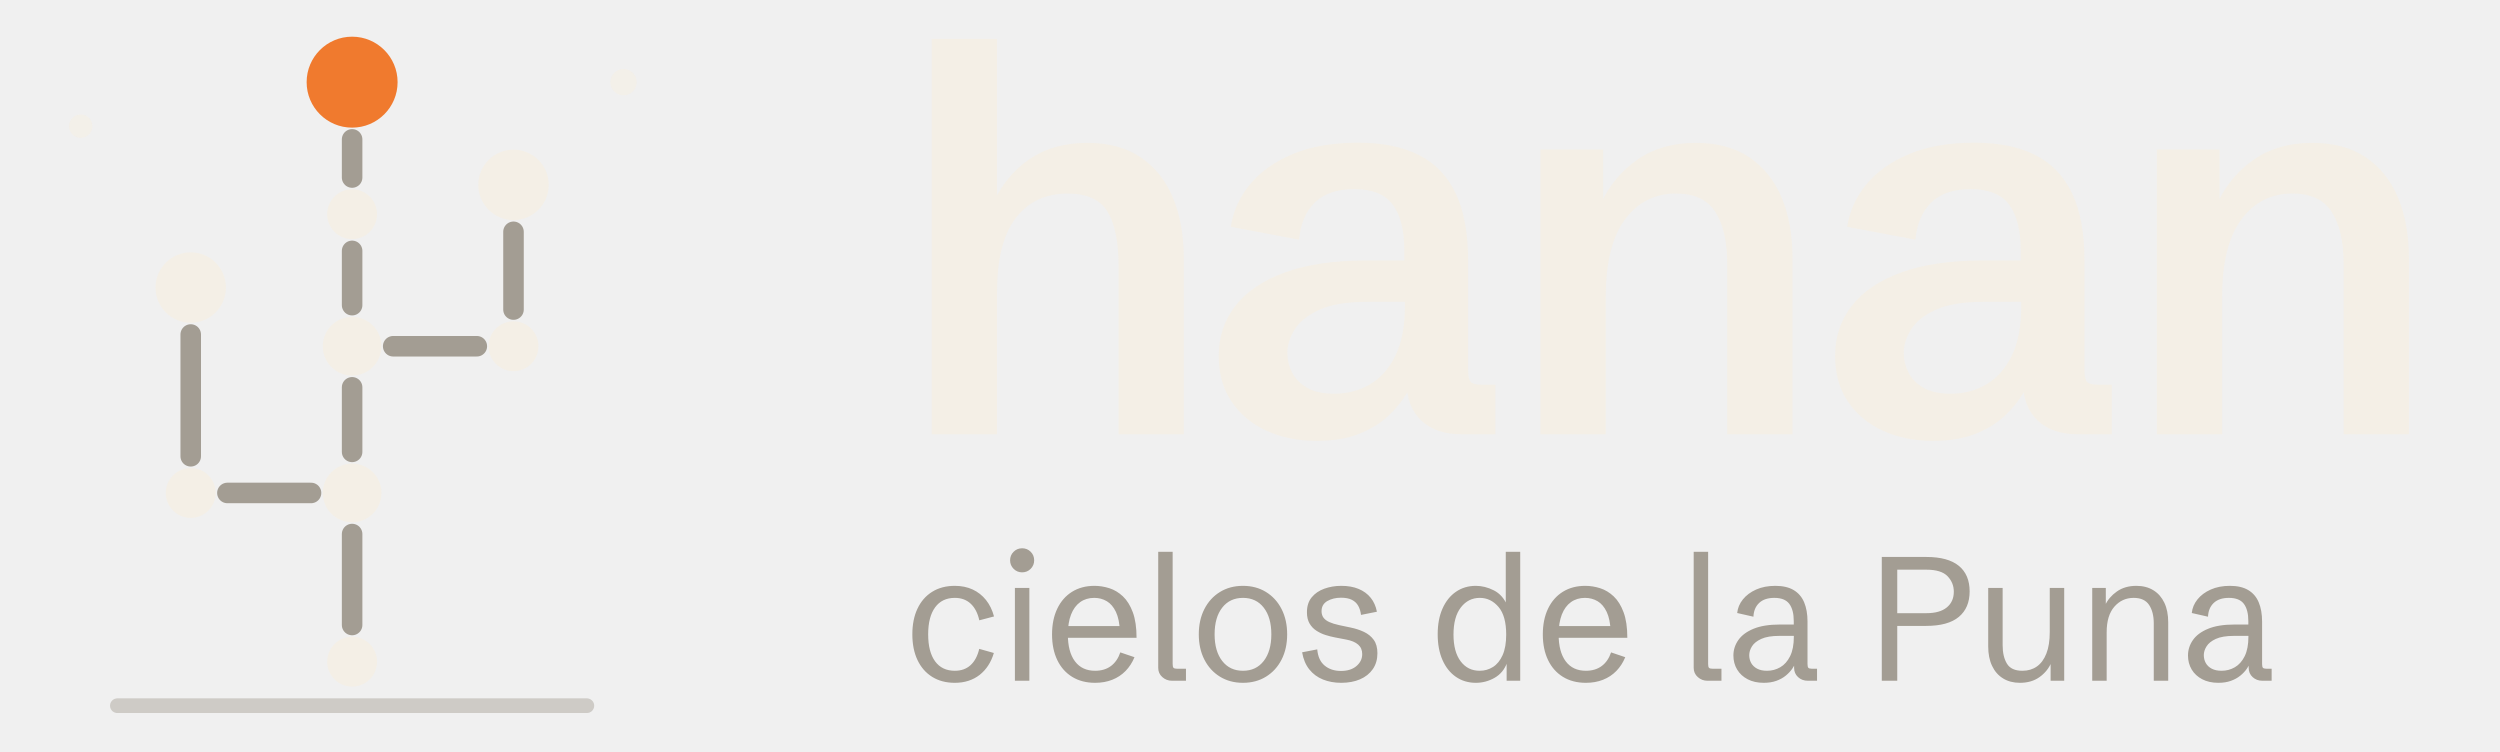
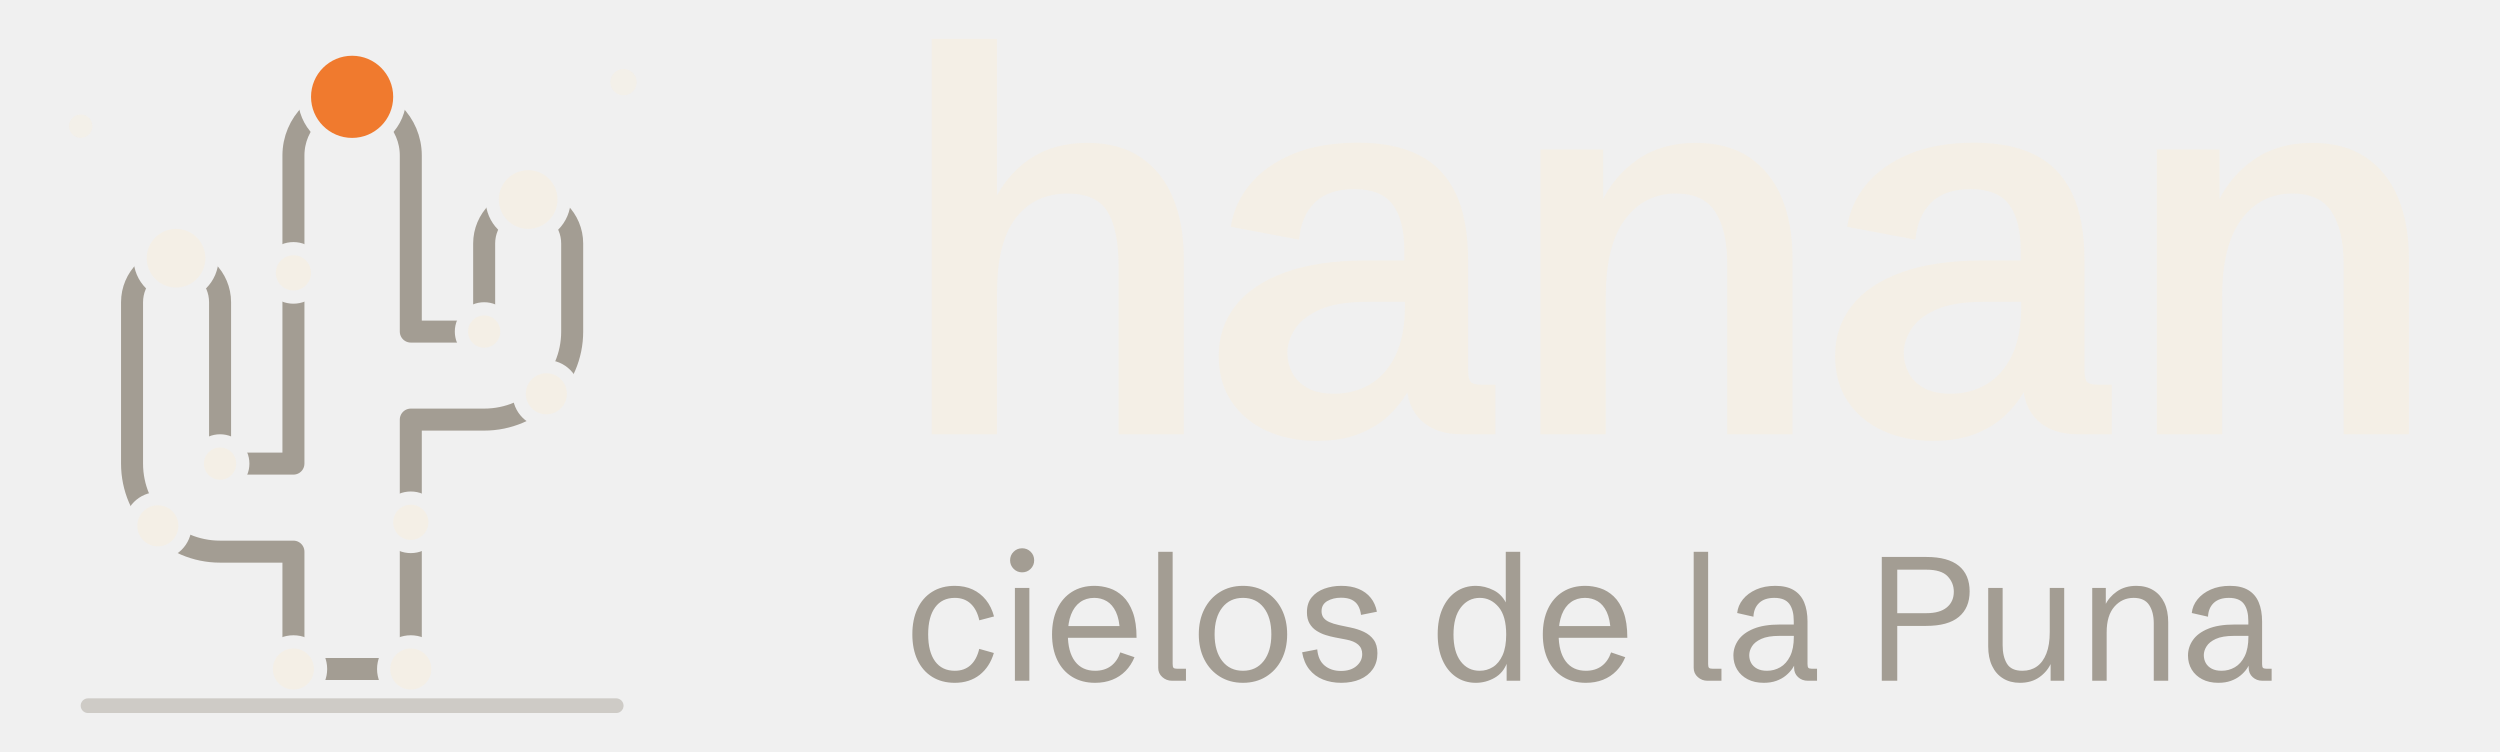
<svg xmlns="http://www.w3.org/2000/svg" viewBox="0 0 213 64" fill="none" role="img" aria-label="Hanan · cielos de la Puna">
  <g transform="translate(0,2) scale(1.25)">
-     <line x1="8" y1="46.5" x2="40" y2="46.5" stroke="#A39D93" stroke-width="1" stroke-linecap="round" opacity="0.45" />
-     <path d="M24.00 41.00L24.00 34.80 M24.00 29.20L24.00 24.80 M24.00 19.20L24.00 15.50 M24.00 10.50L24.00 7.90 M21.20 32.00L15.50 32.00 M13.00 29.50L13.00 21.20 M26.80 22.00L32.50 22.00 M35.00 19.50L35.00 14.20" stroke="#A39D93" stroke-width="1.4" stroke-linecap="round" stroke-linejoin="round" fill="none" />
-     <circle cx="24" cy="43.5" r="1.7" fill="#F4EFE6" />
-     <circle cx="24" cy="32" r="2.0" fill="#F4EFE6" />
-     <circle cx="24" cy="22" r="2.0" fill="#F4EFE6" />
-     <circle cx="24" cy="13" r="1.7" fill="#F4EFE6" />
-     <circle cx="24" cy="4" r="3.1" fill="#F07A2E" />
-     <circle cx="13" cy="32" r="1.7" fill="#F4EFE6" />
-     <circle cx="13" cy="18" r="2.4" fill="#F4EFE6" />
-     <circle cx="35" cy="22" r="1.7" fill="#F4EFE6" />
-     <circle cx="35" cy="11" r="2.4" fill="#F4EFE6" />
+     <line x1="6" y1="46.5" x2="42" y2="46.5" stroke="#A39D93" stroke-width="1" stroke-linecap="round" opacity="0.45" />
+     <mask id="hanan-ml" maskUnits="userSpaceOnUse" x="0" y="0" width="48" height="48">
+       <rect width="48" height="48" fill="#fff" />
+       <circle cx="24" cy="5" r="3.7" fill="#000" />
+       <circle cx="12" cy="16" r="2.9" fill="#000" />
+       <circle cx="36" cy="12" r="2.9" fill="#000" />
+       <circle cx="10.76" cy="34.24" r="2.3" fill="#000" />
+       <circle cx="37.24" cy="25.24" r="2.3" fill="#000" />
+       <circle cx="15" cy="30" r="2" fill="#000" />
+       <circle cx="33" cy="21" r="2" fill="#000" />
+       <circle cx="20" cy="17" r="2.1" fill="#000" />
+       <circle cx="28" cy="34" r="2.1" fill="#000" />
+       <circle cx="20" cy="44" r="2.3" fill="#000" />
+       <circle cx="28" cy="44" r="2.3" fill="#000" />
+     </mask>
+     <path d="M20 44 V36 H15 A6 6 0 0 1 9 30 V19 A3 3 0 0 1 15 19 V30 H20 V9 A4 4 0 0 1 28 9 V21 H33 V15 A3 3 0 0 1 39 15 V21 A6 6 0 0 1 33 27 H28 V44 Z" mask="url(#hanan-ml)" stroke="#A39D93" stroke-width="1.5" stroke-linecap="round" stroke-linejoin="round" fill="none" />
+     <circle cx="24" cy="5" r="2.8" fill="#F07A2E" />
+     <circle cx="12" cy="16" r="2.0" fill="#F4EFE6" />
+     <circle cx="36" cy="12" r="2.0" fill="#F4EFE6" />
+     <circle cx="10.76" cy="34.24" r="1.4" fill="#F4EFE6" />
+     <circle cx="37.24" cy="25.24" r="1.4" fill="#F4EFE6" />
+     <circle cx="15" cy="30" r="1.1" fill="#F4EFE6" />
+     <circle cx="33" cy="21" r="1.1" fill="#F4EFE6" />
+     <circle cx="20" cy="17" r="1.2" fill="#F4EFE6" />
+     <circle cx="28" cy="34" r="1.2" fill="#F4EFE6" />
+     <circle cx="20" cy="44" r="1.4" fill="#F4EFE6" />
+     <circle cx="28" cy="44" r="1.4" fill="#F4EFE6" />
    <circle cx="42.5" cy="4" r="0.9" fill="#F4EFE6" opacity="0.7" />
    <circle cx="5.5" cy="7" r="0.8" fill="#F4EFE6" opacity="0.7" />
  </g>
  <path d="M79.382 37.0V3.309H84.948V18.44L84.559 17.444Q85.595 15.044 87.648 13.608Q89.702 12.172 92.649 12.172Q95.365 12.172 97.187 13.403Q99.009 14.633 99.935 16.845Q100.86 19.056 100.86 22.028V37.0H95.302V22.621Q95.302 19.606 94.369 18.049Q93.437 16.491 90.966 16.491Q88.138 16.491 86.543 18.579Q84.948 20.667 84.948 24.858V37.0Z M112.174 37.562Q109.81 37.562 107.92 36.704Q106.03 35.845 104.933 34.224Q103.835 32.603 103.835 30.327Q103.835 27.886 105.259 26.055Q106.682 24.225 109.478 23.21Q112.274 22.195 116.397 22.195H120.054L119.649 22.73V21.359Q119.649 18.756 118.663 17.434Q117.677 16.113 115.377 16.113Q113.188 16.113 112.023 17.256Q110.858 18.399 110.684 20.421L104.862 19.324Q105.165 17.331 106.499 15.71Q107.833 14.088 110.147 13.123Q112.461 12.157 115.716 12.157Q118.82 12.157 120.901 13.214Q122.982 14.272 124.032 16.489Q125.082 18.705 125.082 22.196V31.531Q125.082 32.28 125.295 32.527Q125.509 32.774 126.205 32.774H127.405V37.0H124.515Q122.323 37.0 121.085 35.821Q119.847 34.643 119.847 32.572V31.213L120.787 31.483Q120.467 32.442 119.859 33.493Q119.25 34.543 118.244 35.47Q117.238 36.398 115.746 36.98Q114.254 37.562 112.174 37.562ZM113.684 33.545Q115.37 33.545 116.729 32.743Q118.089 31.942 118.892 30.298Q119.695 28.653 119.695 26.119V25.716H116.494Q113.87 25.716 112.383 26.405Q110.897 27.095 110.29 28.097Q109.683 29.099 109.683 30.075Q109.683 30.934 110.08 31.728Q110.477 32.521 111.356 33.033Q112.235 33.545 113.684 33.545Z M131.246 37.0V12.742H136.588V18.292L136.423 17.296Q137.474 15.014 139.52 13.593Q141.566 12.172 144.484 12.172Q147.214 12.172 149.043 13.403Q150.873 14.633 151.799 16.845Q152.724 19.056 152.724 22.028V37.0H147.158V22.405Q147.158 19.665 146.162 18.078Q145.166 16.491 142.791 16.491Q140.091 16.491 138.452 18.693Q136.812 20.895 136.812 25.275V37.0Z M164.689 37.562Q162.325 37.562 160.435 36.704Q158.545 35.845 157.448 34.224Q156.351 32.603 156.351 30.327Q156.351 27.886 157.774 26.055Q159.197 24.225 161.993 23.21Q164.79 22.195 168.912 22.195H172.569L172.165 22.73V21.359Q172.165 18.756 171.178 17.434Q170.192 16.113 167.892 16.113Q165.703 16.113 164.539 17.256Q163.374 18.399 163.199 20.421L157.378 19.324Q157.68 17.331 159.014 15.71Q160.348 14.088 162.663 13.123Q164.977 12.157 168.231 12.157Q171.336 12.157 173.417 13.214Q175.498 14.272 176.548 16.489Q177.597 18.705 177.597 22.196V31.531Q177.597 32.28 177.811 32.527Q178.024 32.774 178.72 32.774H179.921V37.0H177.031Q174.839 37.0 173.601 35.821Q172.363 34.643 172.363 32.572V31.213L173.303 31.483Q172.982 32.442 172.374 33.493Q171.766 34.543 170.76 35.47Q169.754 36.398 168.262 36.98Q166.77 37.562 164.689 37.562ZM166.199 33.545Q167.886 33.545 169.245 32.743Q170.604 31.942 171.407 30.298Q172.21 28.653 172.21 26.119V25.716H169.009Q166.385 25.716 164.899 26.405Q163.412 27.095 162.806 28.097Q162.199 29.099 162.199 30.075Q162.199 30.934 162.596 31.728Q162.993 32.521 163.871 33.033Q164.75 33.545 166.199 33.545Z M183.762 37.0V12.742H189.103V18.292L188.938 17.296Q189.989 15.014 192.035 13.593Q194.082 12.172 197 12.172Q199.729 12.172 201.559 13.403Q203.388 14.633 204.314 16.845Q205.24 19.056 205.24 22.028V37.0H199.674V22.405Q199.674 19.665 198.678 18.078Q197.682 16.491 195.307 16.491Q192.607 16.491 190.967 18.693Q189.328 20.895 189.328 25.275V37.0Z" fill="#F4EFE6" />
  <path d="M81.351 58.176Q80.237 58.176 79.424 57.67Q78.611 57.165 78.172 56.239Q77.732 55.312 77.732 54.045Q77.732 52.778 78.172 51.851Q78.611 50.925 79.424 50.419Q80.237 49.914 81.351 49.914Q82.2 49.914 82.87 50.225Q83.541 50.537 84.006 51.119Q84.471 51.701 84.69 52.521L83.438 52.851Q83.233 51.928 82.702 51.434Q82.171 50.939 81.351 50.939Q80.259 50.939 79.67 51.749Q79.08 52.558 79.08 54.045Q79.08 55.539 79.67 56.345Q80.259 57.15 81.351 57.15Q82.164 57.15 82.691 56.671Q83.218 56.191 83.431 55.283L84.676 55.634Q84.5 56.235 84.192 56.704Q83.885 57.172 83.464 57.502Q83.042 57.832 82.511 58.004Q81.98 58.176 81.351 58.176Z M86.47 58.0V50.09H87.701V58.0ZM87.085 48.764Q86.661 48.764 86.36 48.464Q86.06 48.164 86.06 47.739Q86.06 47.307 86.36 47.01Q86.661 46.713 87.085 46.713Q87.518 46.713 87.814 47.01Q88.111 47.307 88.111 47.739Q88.111 48.164 87.814 48.464Q87.518 48.764 87.085 48.764Z M93.304 58.176Q92.176 58.176 91.352 57.67Q90.528 57.165 90.081 56.239Q89.634 55.312 89.634 54.052Q89.634 52.785 90.081 51.855Q90.528 50.925 91.341 50.419Q92.154 49.914 93.252 49.914Q93.882 49.914 94.516 50.115Q95.149 50.317 95.673 50.811Q96.197 51.306 96.515 52.166Q96.834 53.027 96.834 54.338H90.425V53.342H95.765L95.413 53.803Q95.376 52.763 95.076 52.133Q94.776 51.503 94.296 51.221Q93.816 50.939 93.23 50.939Q92.535 50.939 92.029 51.302Q91.524 51.665 91.253 52.36Q90.982 53.056 90.982 54.06Q90.982 55.539 91.586 56.345Q92.19 57.15 93.304 57.15Q94.102 57.15 94.648 56.748Q95.193 56.345 95.45 55.583L96.658 55.993Q96.373 56.682 95.896 57.169Q95.42 57.656 94.765 57.916Q94.109 58.176 93.304 58.176Z M99.852 58.0Q99.383 58.0 99.031 57.689Q98.68 57.377 98.68 56.901V47.014H99.91V56.572Q99.91 56.813 99.98 56.894Q100.049 56.975 100.276 56.975H101.045V58.0Z M105.901 58.176Q104.788 58.176 103.938 57.652Q103.089 57.128 102.613 56.198Q102.137 55.268 102.137 54.045Q102.137 52.822 102.613 51.892Q103.089 50.961 103.938 50.438Q104.788 49.914 105.901 49.914Q107.015 49.914 107.864 50.438Q108.714 50.961 109.19 51.892Q109.666 52.822 109.666 54.045Q109.666 55.268 109.19 56.198Q108.714 57.128 107.864 57.652Q107.015 58.176 105.901 58.176ZM105.901 57.15Q107.022 57.15 107.67 56.315Q108.318 55.48 108.318 54.045Q108.318 52.602 107.67 51.771Q107.022 50.939 105.901 50.939Q104.781 50.939 104.133 51.771Q103.484 52.602 103.484 54.045Q103.484 55.48 104.133 56.315Q104.781 57.15 105.901 57.15Z M114.273 58.176Q113.416 58.176 112.717 57.894Q112.017 57.612 111.556 57.037Q111.094 56.462 110.94 55.576L112.229 55.327Q112.31 56.257 112.863 56.711Q113.416 57.165 114.251 57.165Q115.079 57.165 115.569 56.748Q116.06 56.33 116.06 55.729Q116.06 55.217 115.712 54.917Q115.364 54.616 114.705 54.492L113.746 54.309Q113.357 54.235 112.94 54.104Q112.522 53.972 112.16 53.737Q111.797 53.503 111.574 53.122Q111.351 52.741 111.351 52.163Q111.351 51.386 111.757 50.892Q112.164 50.397 112.834 50.156Q113.504 49.914 114.28 49.914Q115.13 49.914 115.76 50.178Q116.39 50.441 116.785 50.932Q117.181 51.423 117.312 52.119L115.958 52.39Q115.906 51.943 115.719 51.613Q115.533 51.284 115.177 51.104Q114.822 50.925 114.258 50.925Q113.577 50.925 113.086 51.21Q112.596 51.496 112.596 52.075Q112.596 52.397 112.76 52.624Q112.925 52.851 113.259 53.001Q113.592 53.151 114.097 53.261L115.071 53.466Q115.687 53.591 116.207 53.836Q116.727 54.082 117.042 54.514Q117.356 54.946 117.356 55.656Q117.356 56.44 116.965 57.008Q116.573 57.575 115.881 57.875Q115.188 58.176 114.273 58.176Z M125.743 58.176Q124.783 58.176 124.047 57.67Q123.311 57.165 122.901 56.235Q122.491 55.305 122.491 54.038Q122.491 52.771 122.905 51.844Q123.318 50.917 124.051 50.416Q124.783 49.914 125.743 49.914Q126.519 49.914 127.281 50.302Q128.042 50.69 128.431 51.613L128.292 51.672V47.014H129.522V58.0H128.365V56.352L128.401 56.469Q128.079 57.333 127.332 57.755Q126.585 58.176 125.743 58.176ZM126.065 57.15Q126.688 57.15 127.2 56.828Q127.713 56.506 128.021 55.821Q128.328 55.136 128.328 54.067Q128.328 52.47 127.669 51.705Q127.01 50.939 126.08 50.939Q125.098 50.939 124.468 51.749Q123.838 52.558 123.838 54.067Q123.838 55.532 124.446 56.341Q125.054 57.15 126.065 57.15Z M135.118 58.176Q133.99 58.176 133.166 57.67Q132.342 57.165 131.895 56.239Q131.448 55.312 131.448 54.052Q131.448 52.785 131.895 51.855Q132.342 50.925 133.155 50.419Q133.968 49.914 135.066 49.914Q135.696 49.914 136.33 50.115Q136.963 50.317 137.487 50.811Q138.011 51.306 138.329 52.166Q138.648 53.027 138.648 54.338H132.239V53.342H137.579L137.227 53.803Q137.19 52.763 136.89 52.133Q136.59 51.503 136.11 51.221Q135.63 50.939 135.044 50.939Q134.349 50.939 133.843 51.302Q133.338 51.665 133.067 52.36Q132.796 53.056 132.796 54.06Q132.796 55.539 133.4 56.345Q134.004 57.15 135.118 57.15Q135.916 57.15 136.462 56.748Q137.007 56.345 137.264 55.583L138.472 55.993Q138.187 56.682 137.71 57.169Q137.234 57.656 136.579 57.916Q135.923 58.176 135.118 58.176Z M145.474 58.0Q145.005 58.0 144.654 57.689Q144.302 57.377 144.302 56.901V47.014H145.533V56.572Q145.533 56.813 145.602 56.894Q145.672 56.975 145.899 56.975H146.668V58.0Z M150.271 58.176Q149.48 58.176 148.898 57.872Q148.316 57.568 148.001 57.041Q147.686 56.513 147.686 55.847Q147.686 55.136 148.104 54.536Q148.521 53.935 149.396 53.573Q150.271 53.21 151.641 53.21H152.959L152.828 53.342V52.91Q152.828 51.958 152.447 51.448Q152.066 50.939 151.172 50.939Q150.33 50.939 149.876 51.375Q149.422 51.811 149.393 52.543L148.008 52.229Q148.074 51.591 148.495 51.068Q148.917 50.544 149.623 50.229Q150.33 49.914 151.26 49.914Q152.22 49.914 152.824 50.277Q153.428 50.639 153.714 51.32Q154 52.001 154 52.961V56.572Q154 56.813 154.069 56.894Q154.139 56.975 154.366 56.975H154.812V58.0H154.029Q153.531 58.0 153.194 57.689Q152.857 57.377 152.857 56.901V56.345H153.04Q152.923 56.652 152.703 56.971Q152.483 57.29 152.146 57.564Q151.81 57.839 151.344 58.007Q150.879 58.176 150.271 58.176ZM150.55 57.15Q151.158 57.15 151.678 56.85Q152.198 56.55 152.516 55.909Q152.835 55.268 152.835 54.243V54.177H151.597Q150.623 54.177 150.063 54.433Q149.502 54.689 149.268 55.067Q149.034 55.444 149.034 55.817Q149.034 56.191 149.202 56.491Q149.371 56.792 149.708 56.971Q150.044 57.15 150.55 57.15Z M160.328 58.0V47.453H164.129Q165.967 47.453 166.89 48.208Q167.813 48.962 167.813 50.39Q167.813 51.789 166.894 52.558Q165.975 53.327 164.107 53.327H161.646V58.0ZM161.646 52.243H164.129Q165.271 52.243 165.868 51.752Q166.465 51.262 166.465 50.412Q166.465 49.65 165.931 49.094Q165.396 48.537 164.129 48.537H161.646Z M172.098 58.176Q171.27 58.176 170.662 57.802Q170.054 57.429 169.725 56.733Q169.395 56.037 169.395 55.07V50.09H170.625V54.975Q170.625 55.942 170.992 56.546Q171.358 57.15 172.31 57.15Q173.021 57.15 173.541 56.784Q174.061 56.418 174.35 55.686Q174.639 54.953 174.639 53.854V50.09H175.87V58.0H174.712V56.14L174.764 56.462Q174.456 57.194 173.771 57.685Q173.086 58.176 172.098 58.176Z M178.257 58.0V50.09H179.415V51.877L179.363 51.555Q179.678 50.874 180.359 50.394Q181.041 49.914 182.015 49.914Q182.857 49.914 183.465 50.288Q184.073 50.661 184.402 51.353Q184.732 52.045 184.732 53.02V58.0H183.501V53.115Q183.501 52.141 183.102 51.54Q182.703 50.939 181.788 50.939Q180.799 50.939 180.143 51.69Q179.488 52.441 179.488 53.862V58.0Z M189.002 58.176Q188.211 58.176 187.629 57.872Q187.046 57.568 186.731 57.041Q186.417 56.513 186.417 55.847Q186.417 55.136 186.834 54.536Q187.251 53.935 188.127 53.573Q189.002 53.21 190.372 53.21H191.69L191.558 53.342V52.91Q191.558 51.958 191.177 51.448Q190.796 50.939 189.903 50.939Q189.061 50.939 188.606 51.375Q188.152 51.811 188.123 52.543L186.739 52.229Q186.805 51.591 187.226 51.068Q187.647 50.544 188.354 50.229Q189.061 49.914 189.991 49.914Q190.95 49.914 191.554 50.277Q192.159 50.639 192.444 51.32Q192.73 52.001 192.73 52.961V56.572Q192.73 56.813 192.8 56.894Q192.869 56.975 193.096 56.975H193.543V58.0H192.759Q192.261 58.0 191.924 57.689Q191.587 57.377 191.587 56.901V56.345H191.771Q191.653 56.652 191.434 56.971Q191.214 57.29 190.877 57.564Q190.54 57.839 190.075 58.007Q189.61 58.176 189.002 58.176ZM189.28 57.15Q189.888 57.15 190.408 56.85Q190.928 56.55 191.247 55.909Q191.565 55.268 191.565 54.243V54.177H190.328Q189.354 54.177 188.793 54.433Q188.233 54.689 187.999 55.067Q187.764 55.444 187.764 55.817Q187.764 56.191 187.933 56.491Q188.101 56.792 188.438 56.971Q188.775 57.15 189.28 57.15Z" fill="#A39D93" />
</svg>
